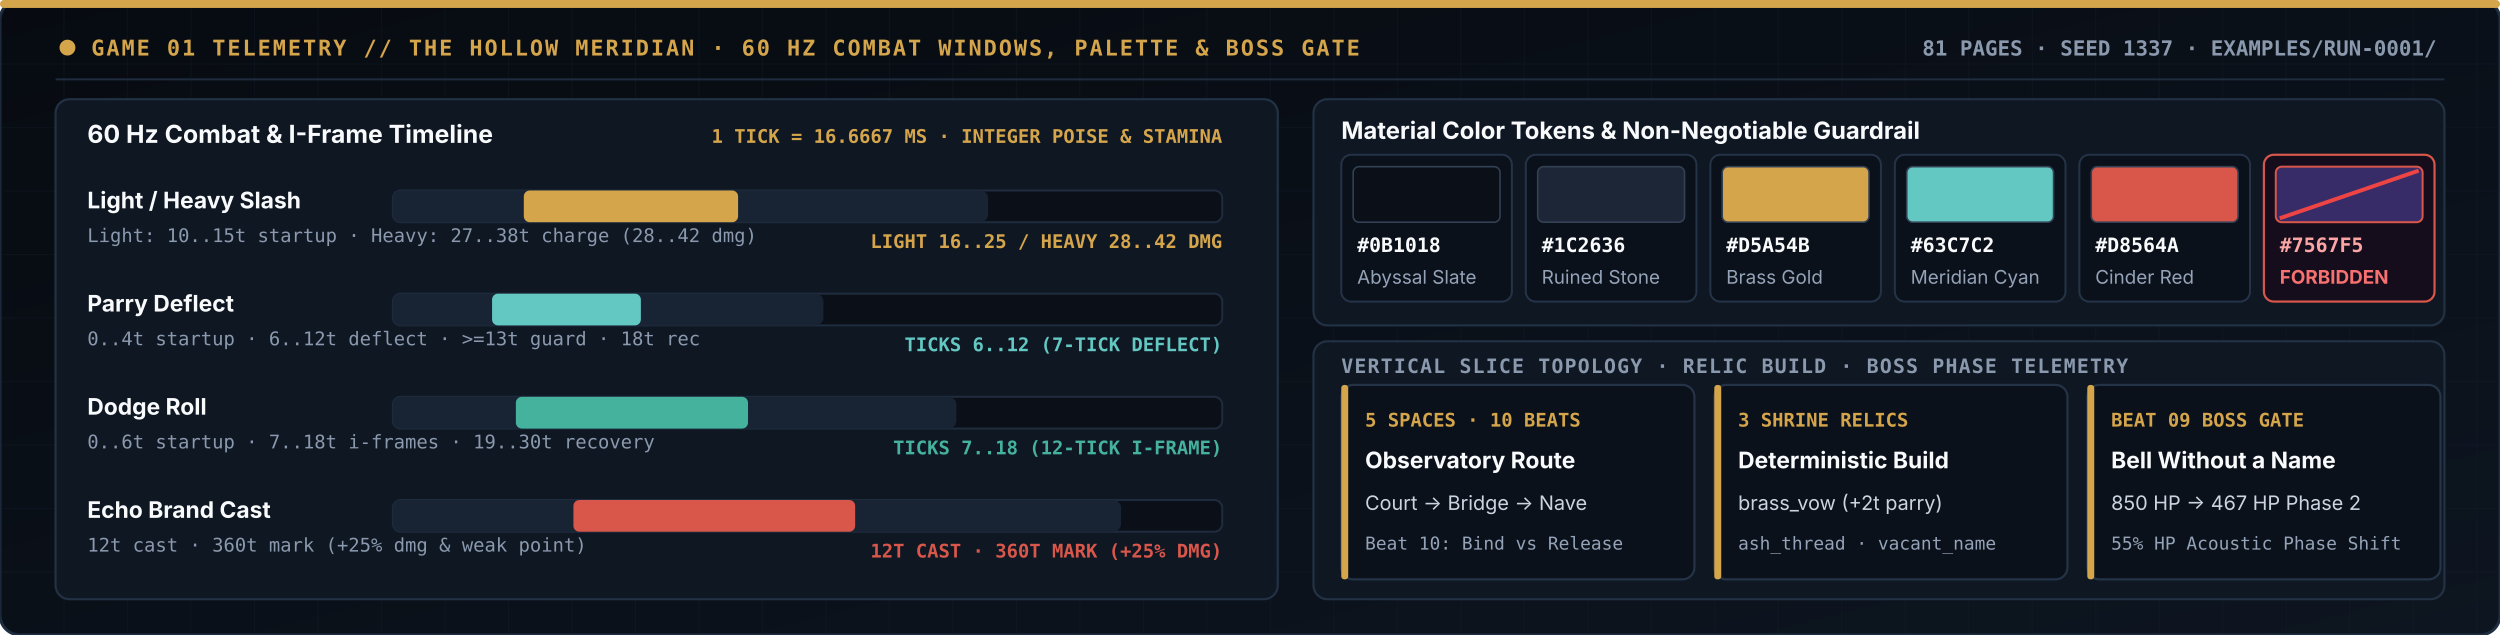
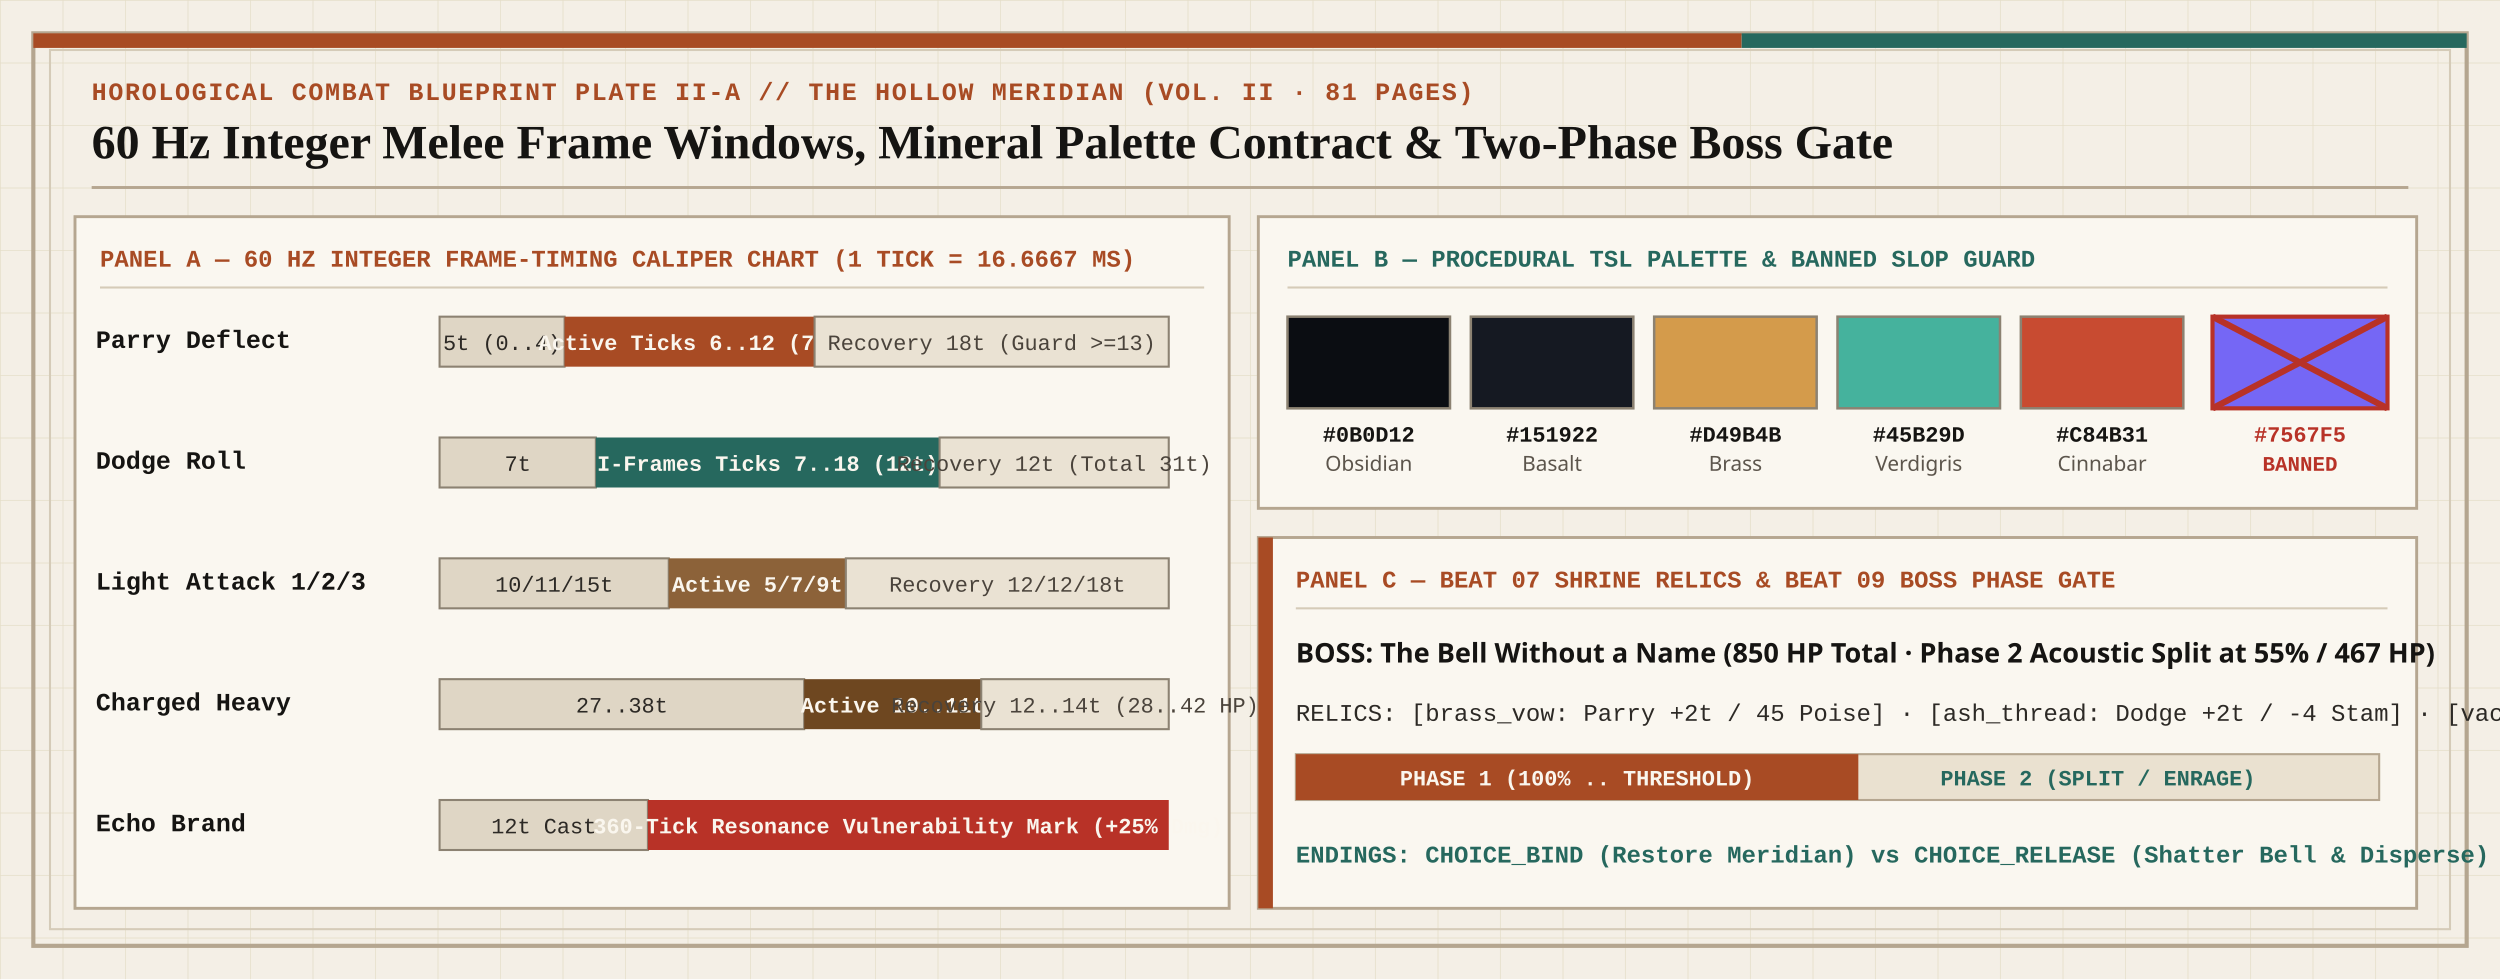
- <svg xmlns="http://www.w3.org/2000/svg" viewBox="0 0 1260 320" width="100%" role="img" aria-label="GAME 01 TELEMETRY // THE HOLLOW MERIDIAN · 60 HZ COMBAT WINDOWS, PALETTE &amp; BOSS GATE">
+ <svg xmlns="http://www.w3.org/2000/svg" viewBox="0 0 1200 470" width="100%" height="100%">
  <defs>
-     <linearGradient id="telBg" x1="0%" y1="0%" x2="100%" y2="100%">
-       <stop offset="0%" stop-color="#070B11" />
-       <stop offset="100%" stop-color="#0D1520" />
-     </linearGradient>
-     <pattern id="telGrid" width="32" height="32" patternUnits="userSpaceOnUse">
-       <path d="M 32 0 L 0 0 0 32" fill="none" stroke="#142030" stroke-width="0.6" stroke-opacity="0.55" />
+     <pattern id="g-grid-1-en" width="30" height="30" patternUnits="userSpaceOnUse">
+       <path d="M 30 0 L 0 0 0 30" fill="none" stroke="#E5DEC9" stroke-width="0.7" />
    </pattern>
  </defs>
-   <rect width="1260" height="320" rx="10" fill="url(#telBg)" stroke="#1E2D40" stroke-width="1.5" />
-   <rect width="1260" height="320" rx="10" fill="url(#telGrid)" />
-   <rect x="0" y="0" width="1260" height="4" rx="2" fill="#D5A54B" />
-   <circle cx="34" cy="24" r="4" fill="#D5A54B" />
-   <text x="46" y="28" fill="#D5A54B" font-family="'JetBrains Mono', 'Fira Code', 'SFMono-Regular', Consolas, monospace" font-size="11" font-weight="700" letter-spacing="1.0">GAME 01 TELEMETRY // THE HOLLOW MERIDIAN · 60 HZ COMBAT WINDOWS, PALETTE &amp; BOSS GATE</text>
-   <text x="1228" y="28" fill="#8A99AD" font-family="'JetBrains Mono', 'Fira Code', 'SFMono-Regular', Consolas, monospace" font-size="10.5" font-weight="600" text-anchor="end">81 PAGES · SEED 1337 · EXAMPLES/RUN-0001/</text>
-   <line x1="28" y1="40" x2="1232" y2="40" stroke="#1E2C3E" stroke-width="1" />
-   <rect x="28" y="50" width="616" height="252" rx="7" fill="#0F1723" stroke="#223144" stroke-width="1.1" />
-   <text x="44" y="72" fill="#F8FAFC" font-family="'Inter', -apple-system, BlinkMacSystemFont, 'Segoe UI', sans-serif" font-size="12.5" font-weight="700">60 Hz Combat &amp; I-Frame Timeline</text>
-   <text x="616" y="72" fill="#D5A54B" font-family="'JetBrains Mono', 'Fira Code', 'SFMono-Regular', Consolas, monospace" font-size="9.5" font-weight="600" text-anchor="end">1 TICK = 16.6667 MS · INTEGER POISE &amp; STAMINA</text>
-   <text x="44" y="105" fill="#F8FAFC" font-family="'Inter', -apple-system, BlinkMacSystemFont, 'Segoe UI', sans-serif" font-size="11.5" font-weight="700">Light / Heavy Slash</text>
-   <text x="44" y="122" fill="#8A99AD" font-family="'JetBrains Mono', 'Fira Code', 'SFMono-Regular', Consolas, monospace" font-size="9.5">Light: 10..15t startup · Heavy: 27..38t charge (28..42 dmg)</text>
-   <rect x="198" y="96" width="418" height="16" rx="4" fill="#0B1018" stroke="#1E2C3E" stroke-width="1" />
-   <rect x="198" y="96" width="300" height="16" rx="4" fill="#182434" />
-   <rect x="264" y="96" width="108" height="16" rx="3" fill="#D5A54B" />
-   <text x="616" y="125" fill="#D5A54B" font-family="'JetBrains Mono', 'Fira Code', 'SFMono-Regular', Consolas, monospace" font-size="9.5" font-weight="700" text-anchor="end">LIGHT 16..25 / HEAVY 28..42 DMG</text>
-   <text x="44" y="157" fill="#F8FAFC" font-family="'Inter', -apple-system, BlinkMacSystemFont, 'Segoe UI', sans-serif" font-size="11.5" font-weight="700">Parry Deflect</text>
-   <text x="44" y="174" fill="#8A99AD" font-family="'JetBrains Mono', 'Fira Code', 'SFMono-Regular', Consolas, monospace" font-size="9.5">0..4t startup · 6..12t deflect · &gt;=13t guard · 18t rec</text>
-   <rect x="198" y="148" width="418" height="16" rx="4" fill="#0B1018" stroke="#1E2C3E" stroke-width="1" />
-   <rect x="198" y="148" width="217" height="16" rx="4" fill="#182434" />
-   <rect x="248" y="148" width="75" height="16" rx="3" fill="#63C7C2" />
-   <text x="616" y="177" fill="#63C7C2" font-family="'JetBrains Mono', 'Fira Code', 'SFMono-Regular', Consolas, monospace" font-size="9.5" font-weight="700" text-anchor="end">TICKS 6..12 (7-TICK DEFLECT)</text>
-   <text x="44" y="209" fill="#F8FAFC" font-family="'Inter', -apple-system, BlinkMacSystemFont, 'Segoe UI', sans-serif" font-size="11.5" font-weight="700">Dodge Roll</text>
-   <text x="44" y="226" fill="#8A99AD" font-family="'JetBrains Mono', 'Fira Code', 'SFMono-Regular', Consolas, monospace" font-size="9.5">0..6t startup · 7..18t i-frames · 19..30t recovery</text>
-   <rect x="198" y="200" width="418" height="16" rx="4" fill="#0B1018" stroke="#1E2C3E" stroke-width="1" />
-   <rect x="198" y="200" width="284" height="16" rx="4" fill="#182434" />
-   <rect x="260" y="200" width="117" height="16" rx="3" fill="#45B29D" />
-   <text x="616" y="229" fill="#45B29D" font-family="'JetBrains Mono', 'Fira Code', 'SFMono-Regular', Consolas, monospace" font-size="9.5" font-weight="700" text-anchor="end">TICKS 7..18 (12-TICK I-FRAME)</text>
-   <text x="44" y="261" fill="#F8FAFC" font-family="'Inter', -apple-system, BlinkMacSystemFont, 'Segoe UI', sans-serif" font-size="11.5" font-weight="700">Echo Brand Cast</text>
-   <text x="44" y="278" fill="#8A99AD" font-family="'JetBrains Mono', 'Fira Code', 'SFMono-Regular', Consolas, monospace" font-size="9.5">12t cast · 360t mark (+25% dmg &amp; weak point)</text>
-   <rect x="198" y="252" width="418" height="16" rx="4" fill="#0B1018" stroke="#1E2C3E" stroke-width="1" />
-   <rect x="198" y="252" width="367" height="16" rx="4" fill="#182434" />
-   <rect x="289" y="252" width="142" height="16" rx="3" fill="#D8564A" />
-   <text x="616" y="281" fill="#D8564A" font-family="'JetBrains Mono', 'Fira Code', 'SFMono-Regular', Consolas, monospace" font-size="9.5" font-weight="700" text-anchor="end">12T CAST · 360T MARK (+25% DMG)</text>
-   <rect x="662" y="50" width="570" height="114" rx="7" fill="#0F1723" stroke="#223144" stroke-width="1.1" />
-   <text x="676" y="70" fill="#F8FAFC" font-family="'Inter', -apple-system, BlinkMacSystemFont, 'Segoe UI', sans-serif" font-size="12" font-weight="700">Material Color Tokens &amp; Non-Negotiable Guardrail</text>
-   <g transform="translate(676, 78)">
-     <rect x="0" y="0" width="86" height="74" rx="5" fill="#0B111A" stroke="#243347" stroke-width="1" />
-     <rect x="6" y="6" width="74" height="28" rx="3" fill="#0B1018" stroke="#334155" stroke-width="0.8" />
-     <text x="8" y="49" fill="#F8FAFC" font-family="'JetBrains Mono', 'Fira Code', 'SFMono-Regular', Consolas, monospace" font-size="10" font-weight="700">#0B1018</text>
-     <text x="8" y="65" fill="#94A3B8" font-family="'Inter', -apple-system, BlinkMacSystemFont, 'Segoe UI', sans-serif" font-size="9.5">Abyssal Slate</text>
+   <rect width="1200" height="470" fill="#F4EFE6" />
+   <rect width="1200" height="470" fill="url(#g-grid-1-en)" />
+   <rect x="16" y="16" width="1168" height="438" fill="none" stroke="#B5A690" stroke-width="2" />
+   <rect x="24" y="24" width="1152" height="422" fill="none" stroke="#D5CBB8" stroke-width="1" />
+   <rect x="16" y="16" width="820" height="7" fill="#A84B24" />
+   <rect x="836" y="16" width="348" height="7" fill="#26685E" />
+   <text x="44" y="48" font-family="'Consolas', 'JetBrains Mono', 'SFMono-Regular', 'Courier New', monospace" font-size="12" font-weight="700" fill="#A84B24" letter-spacing="0.8">HOROLOGICAL COMBAT BLUEPRINT PLATE II-A  //  THE HOLLOW MERIDIAN (VOL. II · 81 PAGES)</text>
+   <text x="44" y="76" font-family="'Georgia', 'Times New Roman', 'Noto Serif CJK SC', 'Source Han Serif SC', 'Yu Mincho', 'Hiragino Mincho ProN', 'Batang', serif" font-size="23" font-weight="700" fill="#151412">60 Hz Integer Melee Frame Windows, Mineral Palette Contract &amp; Two-Phase Boss Gate</text>
+   <line x1="44" y1="90" x2="1156" y2="90" stroke="#B5A690" stroke-width="1.4" />
+   <rect x="36" y="104" width="554" height="332" fill="#FAF7F0" stroke="#B5A690" stroke-width="1.4" />
+   <text x="48" y="128" font-family="'Consolas', 'JetBrains Mono', 'SFMono-Regular', 'Courier New', monospace" font-size="11.5" font-weight="700" fill="#A84B24">PANEL A — 60 HZ INTEGER FRAME-TIMING CALIPER CHART (1 TICK = 16.6667 MS)</text>
+   <line x1="48" y1="138" x2="578" y2="138" stroke="#D5CBB8" stroke-width="1" />
+   <g transform="translate(46, 152)">
+     <text x="0" y="15" font-family="'Consolas', 'JetBrains Mono', 'SFMono-Regular', 'Courier New', monospace" font-size="12" font-weight="700" fill="#151412">Parry Deflect</text>
+     <rect x="165" y="0" width="60" height="24" fill="#DFD6C5" stroke="#8C8272" stroke-width="1" />
+     <text x="195.0" y="16" text-anchor="middle" font-family="'Consolas', 'JetBrains Mono', 'SFMono-Regular', 'Courier New', monospace" font-size="10.5" fill="#2C2925">5t (0..4)</text>
+     <rect x="225" y="0" width="120" height="24" fill="#A84B24" />
+     <text x="285.0" y="16" text-anchor="middle" font-family="'Consolas', 'JetBrains Mono', 'SFMono-Regular', 'Courier New', monospace" font-size="10.5" font-weight="700" fill="#FAF6EE">Active Ticks 6..12 (7t)</text>
+     <rect x="345" y="0" width="170" height="24" fill="#EAE2D3" stroke="#8C8272" stroke-width="1" />
+     <text x="430.0" y="16" text-anchor="middle" font-family="'Consolas', 'JetBrains Mono', 'SFMono-Regular', 'Courier New', monospace" font-size="10.5" fill="#4A433B">Recovery 18t (Guard &gt;=13)</text>
  </g>
-   <g transform="translate(769, 78)">
-     <rect x="0" y="0" width="86" height="74" rx="5" fill="#0B111A" stroke="#243347" stroke-width="1" />
-     <rect x="6" y="6" width="74" height="28" rx="3" fill="#1C2636" stroke="#334155" stroke-width="0.8" />
-     <text x="8" y="49" fill="#F8FAFC" font-family="'JetBrains Mono', 'Fira Code', 'SFMono-Regular', Consolas, monospace" font-size="10" font-weight="700">#1C2636</text>
-     <text x="8" y="65" fill="#94A3B8" font-family="'Inter', -apple-system, BlinkMacSystemFont, 'Segoe UI', sans-serif" font-size="9.5">Ruined Stone</text>
+   <g transform="translate(46, 210)">
+     <text x="0" y="15" font-family="'Consolas', 'JetBrains Mono', 'SFMono-Regular', 'Courier New', monospace" font-size="12" font-weight="700" fill="#151412">Dodge Roll</text>
+     <rect x="165" y="0" width="75" height="24" fill="#DFD6C5" stroke="#8C8272" stroke-width="1" />
+     <text x="202.5" y="16" text-anchor="middle" font-family="'Consolas', 'JetBrains Mono', 'SFMono-Regular', 'Courier New', monospace" font-size="10.5" fill="#2C2925">7t</text>
+     <rect x="240" y="0" width="165" height="24" fill="#26685E" />
+     <text x="322.5" y="16" text-anchor="middle" font-family="'Consolas', 'JetBrains Mono', 'SFMono-Regular', 'Courier New', monospace" font-size="10.5" font-weight="700" fill="#FAF6EE">I-Frames Ticks 7..18 (12t)</text>
+     <rect x="405" y="0" width="110" height="24" fill="#EAE2D3" stroke="#8C8272" stroke-width="1" />
+     <text x="460.0" y="16" text-anchor="middle" font-family="'Consolas', 'JetBrains Mono', 'SFMono-Regular', 'Courier New', monospace" font-size="10.5" fill="#4A433B">Recovery 12t (Total 31t)</text>
  </g>
-   <g transform="translate(862, 78)">
-     <rect x="0" y="0" width="86" height="74" rx="5" fill="#0B111A" stroke="#243347" stroke-width="1" />
-     <rect x="6" y="6" width="74" height="28" rx="3" fill="#D5A54B" stroke="#334155" stroke-width="0.8" />
-     <text x="8" y="49" fill="#F8FAFC" font-family="'JetBrains Mono', 'Fira Code', 'SFMono-Regular', Consolas, monospace" font-size="10" font-weight="700">#D5A54B</text>
-     <text x="8" y="65" fill="#94A3B8" font-family="'Inter', -apple-system, BlinkMacSystemFont, 'Segoe UI', sans-serif" font-size="9.5">Brass Gold</text>
+   <g transform="translate(46, 268)">
+     <text x="0" y="15" font-family="'Consolas', 'JetBrains Mono', 'SFMono-Regular', 'Courier New', monospace" font-size="12" font-weight="700" fill="#151412">Light Attack 1/2/3</text>
+     <rect x="165" y="0" width="110" height="24" fill="#DFD6C5" stroke="#8C8272" stroke-width="1" />
+     <text x="220.0" y="16" text-anchor="middle" font-family="'Consolas', 'JetBrains Mono', 'SFMono-Regular', 'Courier New', monospace" font-size="10.5" fill="#2C2925">10/11/15t</text>
+     <rect x="275" y="0" width="85" height="24" fill="#8C6239" />
+     <text x="317.5" y="16" text-anchor="middle" font-family="'Consolas', 'JetBrains Mono', 'SFMono-Regular', 'Courier New', monospace" font-size="10.5" font-weight="700" fill="#FAF6EE">Active 5/7/9t</text>
+     <rect x="360" y="0" width="155" height="24" fill="#EAE2D3" stroke="#8C8272" stroke-width="1" />
+     <text x="437.5" y="16" text-anchor="middle" font-family="'Consolas', 'JetBrains Mono', 'SFMono-Regular', 'Courier New', monospace" font-size="10.5" fill="#4A433B">Recovery 12/12/18t</text>
  </g>
-   <g transform="translate(955, 78)">
-     <rect x="0" y="0" width="86" height="74" rx="5" fill="#0B111A" stroke="#243347" stroke-width="1" />
-     <rect x="6" y="6" width="74" height="28" rx="3" fill="#63C7C2" stroke="#334155" stroke-width="0.8" />
-     <text x="8" y="49" fill="#F8FAFC" font-family="'JetBrains Mono', 'Fira Code', 'SFMono-Regular', Consolas, monospace" font-size="10" font-weight="700">#63C7C2</text>
-     <text x="8" y="65" fill="#94A3B8" font-family="'Inter', -apple-system, BlinkMacSystemFont, 'Segoe UI', sans-serif" font-size="9.5">Meridian Cyan</text>
+   <g transform="translate(46, 326)">
+     <text x="0" y="15" font-family="'Consolas', 'JetBrains Mono', 'SFMono-Regular', 'Courier New', monospace" font-size="12" font-weight="700" fill="#151412">Charged Heavy</text>
+     <rect x="165" y="0" width="175" height="24" fill="#DFD6C5" stroke="#8C8272" stroke-width="1" />
+     <text x="252.5" y="16" text-anchor="middle" font-family="'Consolas', 'JetBrains Mono', 'SFMono-Regular', 'Courier New', monospace" font-size="10.5" fill="#2C2925">27..38t</text>
+     <rect x="340" y="0" width="85" height="24" fill="#6E4720" />
+     <text x="382.5" y="16" text-anchor="middle" font-family="'Consolas', 'JetBrains Mono', 'SFMono-Regular', 'Courier New', monospace" font-size="10.5" font-weight="700" fill="#FAF6EE">Active 10..11t</text>
+     <rect x="425" y="0" width="90" height="24" fill="#EAE2D3" stroke="#8C8272" stroke-width="1" />
+     <text x="470.0" y="16" text-anchor="middle" font-family="'Consolas', 'JetBrains Mono', 'SFMono-Regular', 'Courier New', monospace" font-size="10.5" fill="#4A433B">Recovery 12..14t (28..42 HP)</text>
  </g>
-   <g transform="translate(1048, 78)">
-     <rect x="0" y="0" width="86" height="74" rx="5" fill="#0B111A" stroke="#243347" stroke-width="1" />
-     <rect x="6" y="6" width="74" height="28" rx="3" fill="#D8564A" stroke="#334155" stroke-width="0.8" />
-     <text x="8" y="49" fill="#F8FAFC" font-family="'JetBrains Mono', 'Fira Code', 'SFMono-Regular', Consolas, monospace" font-size="10" font-weight="700">#D8564A</text>
-     <text x="8" y="65" fill="#94A3B8" font-family="'Inter', -apple-system, BlinkMacSystemFont, 'Segoe UI', sans-serif" font-size="9.5">Cinder Red</text>
+   <g transform="translate(46, 384)">
+     <text x="0" y="15" font-family="'Consolas', 'JetBrains Mono', 'SFMono-Regular', 'Courier New', monospace" font-size="12" font-weight="700" fill="#151412">Echo Brand</text>
+     <rect x="165" y="0" width="100" height="24" fill="#DFD6C5" stroke="#8C8272" stroke-width="1" />
+     <text x="215.0" y="16" text-anchor="middle" font-family="'Consolas', 'JetBrains Mono', 'SFMono-Regular', 'Courier New', monospace" font-size="10.5" fill="#2C2925">12t Cast</text>
+     <rect x="265" y="0" width="250" height="24" fill="#B83227" />
+     <text x="390.0" y="16" text-anchor="middle" font-family="'Consolas', 'JetBrains Mono', 'SFMono-Regular', 'Courier New', monospace" font-size="10.5" font-weight="700" fill="#FAF6EE">360-Tick Resonance Vulnerability Mark (+25% Dmg)</text>
  </g>
-   <g transform="translate(1141, 78)">
-     <rect x="0" y="0" width="86" height="74" rx="5" fill="#160D1C" stroke="#D8564A" stroke-width="1.1" />
-     <rect x="6" y="6" width="74" height="28" rx="3" fill="#7567F5" fill-opacity="0.35" stroke="#D8564A" stroke-width="1" />
-     <line x1="8" y1="32" x2="78" y2="8" stroke="#EF4444" stroke-width="2" />
-     <text x="8" y="49" fill="#FCA5A5" font-family="'JetBrains Mono', 'Fira Code', 'SFMono-Regular', Consolas, monospace" font-size="10" font-weight="700">#7567F5</text>
-     <text x="8" y="65" fill="#F87171" font-family="'Inter', -apple-system, BlinkMacSystemFont, 'Segoe UI', sans-serif" font-size="9.5" font-weight="700">FORBIDDEN</text>
+   <rect x="604" y="104" width="556" height="140" fill="#FAF7F0" stroke="#B5A690" stroke-width="1.4" />
+   <text x="618" y="128" font-family="'Consolas', 'JetBrains Mono', 'SFMono-Regular', 'Courier New', monospace" font-size="11.5" font-weight="700" fill="#26685E">PANEL B — PROCEDURAL TSL PALETTE &amp; BANNED SLOP GUARD</text>
+   <line x1="618" y1="138" x2="1146" y2="138" stroke="#D5CBB8" stroke-width="1" />
+   <g transform="translate(618, 152)">
+     <rect width="78" height="44" fill="#0B0D12" stroke="#8C8272" stroke-width="1.2" />
+     <text x="39" y="60" text-anchor="middle" font-family="'Consolas', 'JetBrains Mono', 'SFMono-Regular', 'Courier New', monospace" font-size="10.5" font-weight="700" fill="#151412">#0B0D12</text>
+     <text x="39" y="74" text-anchor="middle" font-family="'Segoe UI', -apple-system, 'PingFang SC', 'Microsoft YaHei', 'Hiragino Sans', 'Yu Gothic', 'Malgun Gothic', sans-serif" font-size="10" fill="#5C554C">Obsidian</text>
  </g>
-   <rect x="662" y="172" width="570" height="130" rx="7" fill="#0F1723" stroke="#223144" stroke-width="1.1" />
-   <text x="676" y="188" fill="#8A99AD" font-family="'JetBrains Mono', 'Fira Code', 'SFMono-Regular', Consolas, monospace" font-size="10" font-weight="700" letter-spacing="0.6">VERTICAL SLICE TOPOLOGY · RELIC BUILD · BOSS PHASE TELEMETRY</text>
-   <g transform="translate(676, 194)">
-     <rect x="0" y="0" width="178" height="98" rx="6" fill="#0B111A" stroke="#243347" stroke-width="1.1" />
-     <rect x="0" y="0" width="3.5" height="98" rx="1.5" fill="#D5A54B" />
-     <text x="12" y="21" fill="#D5A54B" font-family="'JetBrains Mono', 'Fira Code', 'SFMono-Regular', Consolas, monospace" font-size="9.5" font-weight="700">5 SPACES · 10 BEATS</text>
-     <text x="12" y="42" fill="#F8FAFC" font-family="'Inter', -apple-system, BlinkMacSystemFont, 'Segoe UI', sans-serif" font-size="11.5" font-weight="700">Observatory Route</text>
-     <text x="12" y="63" fill="#CBD5E1" font-family="'Inter', -apple-system, BlinkMacSystemFont, 'Segoe UI', sans-serif" font-size="10">Court -&gt; Bridge -&gt; Nave</text>
-     <text x="12" y="83" fill="#94A3B8" font-family="'JetBrains Mono', 'Fira Code', 'SFMono-Regular', Consolas, monospace" font-size="9">Beat 10: Bind vs Release</text>
+   <g transform="translate(706, 152)">
+     <rect width="78" height="44" fill="#151922" stroke="#8C8272" stroke-width="1.2" />
+     <text x="39" y="60" text-anchor="middle" font-family="'Consolas', 'JetBrains Mono', 'SFMono-Regular', 'Courier New', monospace" font-size="10.5" font-weight="700" fill="#151412">#151922</text>
+     <text x="39" y="74" text-anchor="middle" font-family="'Segoe UI', -apple-system, 'PingFang SC', 'Microsoft YaHei', 'Hiragino Sans', 'Yu Gothic', 'Malgun Gothic', sans-serif" font-size="10" fill="#5C554C">Basalt</text>
  </g>
-   <g transform="translate(864, 194)">
-     <rect x="0" y="0" width="178" height="98" rx="6" fill="#0B111A" stroke="#243347" stroke-width="1.1" />
-     <rect x="0" y="0" width="3.5" height="98" rx="1.5" fill="#D5A54B" />
-     <text x="12" y="21" fill="#D5A54B" font-family="'JetBrains Mono', 'Fira Code', 'SFMono-Regular', Consolas, monospace" font-size="9.5" font-weight="700">3 SHRINE RELICS</text>
-     <text x="12" y="42" fill="#F8FAFC" font-family="'Inter', -apple-system, BlinkMacSystemFont, 'Segoe UI', sans-serif" font-size="11.5" font-weight="700">Deterministic Build</text>
-     <text x="12" y="63" fill="#CBD5E1" font-family="'Inter', -apple-system, BlinkMacSystemFont, 'Segoe UI', sans-serif" font-size="10">brass_vow (+2t parry)</text>
-     <text x="12" y="83" fill="#94A3B8" font-family="'JetBrains Mono', 'Fira Code', 'SFMono-Regular', Consolas, monospace" font-size="9">ash_thread · vacant_name</text>
+   <g transform="translate(794, 152)">
+     <rect width="78" height="44" fill="#D49B4B" stroke="#8C8272" stroke-width="1.2" />
+     <text x="39" y="60" text-anchor="middle" font-family="'Consolas', 'JetBrains Mono', 'SFMono-Regular', 'Courier New', monospace" font-size="10.5" font-weight="700" fill="#151412">#D49B4B</text>
+     <text x="39" y="74" text-anchor="middle" font-family="'Segoe UI', -apple-system, 'PingFang SC', 'Microsoft YaHei', 'Hiragino Sans', 'Yu Gothic', 'Malgun Gothic', sans-serif" font-size="10" fill="#5C554C">Brass</text>
  </g>
-   <g transform="translate(1052, 194)">
-     <rect x="0" y="0" width="178" height="98" rx="6" fill="#0B111A" stroke="#243347" stroke-width="1.1" />
-     <rect x="0" y="0" width="3.5" height="98" rx="1.5" fill="#D5A54B" />
-     <text x="12" y="21" fill="#D5A54B" font-family="'JetBrains Mono', 'Fira Code', 'SFMono-Regular', Consolas, monospace" font-size="9.5" font-weight="700">BEAT 09 BOSS GATE</text>
-     <text x="12" y="42" fill="#F8FAFC" font-family="'Inter', -apple-system, BlinkMacSystemFont, 'Segoe UI', sans-serif" font-size="11.5" font-weight="700">Bell Without a Name</text>
-     <text x="12" y="63" fill="#CBD5E1" font-family="'Inter', -apple-system, BlinkMacSystemFont, 'Segoe UI', sans-serif" font-size="10">850 HP -&gt; 467 HP Phase 2</text>
-     <text x="12" y="83" fill="#94A3B8" font-family="'JetBrains Mono', 'Fira Code', 'SFMono-Regular', Consolas, monospace" font-size="9">55% HP Acoustic Phase Shift</text>
+   <g transform="translate(882, 152)">
+     <rect width="78" height="44" fill="#45B29D" stroke="#8C8272" stroke-width="1.2" />
+     <text x="39" y="60" text-anchor="middle" font-family="'Consolas', 'JetBrains Mono', 'SFMono-Regular', 'Courier New', monospace" font-size="10.5" font-weight="700" fill="#151412">#45B29D</text>
+     <text x="39" y="74" text-anchor="middle" font-family="'Segoe UI', -apple-system, 'PingFang SC', 'Microsoft YaHei', 'Hiragino Sans', 'Yu Gothic', 'Malgun Gothic', sans-serif" font-size="10" fill="#5C554C">Verdigris</text>
  </g>
+   <g transform="translate(970, 152)">
+     <rect width="78" height="44" fill="#C84B31" stroke="#8C8272" stroke-width="1.2" />
+     <text x="39" y="60" text-anchor="middle" font-family="'Consolas', 'JetBrains Mono', 'SFMono-Regular', 'Courier New', monospace" font-size="10.5" font-weight="700" fill="#151412">#C84B31</text>
+     <text x="39" y="74" text-anchor="middle" font-family="'Segoe UI', -apple-system, 'PingFang SC', 'Microsoft YaHei', 'Hiragino Sans', 'Yu Gothic', 'Malgun Gothic', sans-serif" font-size="10" fill="#5C554C">Cinnabar</text>
+   </g>
+   <g transform="translate(1062, 152)">
+     <rect width="84" height="44" fill="#7567F5" stroke="#B83227" stroke-width="2" />
+     <line x1="0" y1="0" x2="84" y2="44" stroke="#B83227" stroke-width="3" />
+     <line x1="84" y1="0" x2="0" y2="44" stroke="#B83227" stroke-width="3" />
+     <text x="42" y="60" text-anchor="middle" font-family="'Consolas', 'JetBrains Mono', 'SFMono-Regular', 'Courier New', monospace" font-size="10.5" font-weight="700" fill="#B83227">#7567F5</text>
+     <text x="42" y="74" text-anchor="middle" font-family="'Consolas', 'JetBrains Mono', 'SFMono-Regular', 'Courier New', monospace" font-size="10" font-weight="700" fill="#B83227">BANNED</text>
+   </g>
+   <rect x="604" y="258" width="556" height="178" fill="#FAF7F0" stroke="#B5A690" stroke-width="1.4" />
+   <rect x="604" y="258" width="7" height="178" fill="#A84B24" />
+   <text x="622" y="282" font-family="'Consolas', 'JetBrains Mono', 'SFMono-Regular', 'Courier New', monospace" font-size="11.5" font-weight="700" fill="#A84B24">PANEL C — BEAT 07 SHRINE RELICS &amp; BEAT 09 BOSS PHASE GATE</text>
+   <line x1="622" y1="292" x2="1146" y2="292" stroke="#D5CBB8" stroke-width="1" />
+   <text x="622" y="318" font-family="'Segoe UI', -apple-system, 'PingFang SC', 'Microsoft YaHei', 'Hiragino Sans', 'Yu Gothic', 'Malgun Gothic', sans-serif" font-size="13" font-weight="700" fill="#151412">BOSS: The Bell Without a Name (850 HP Total · Phase 2 Acoustic Split at 55% / 467 HP)</text>
+   <text x="622" y="346" font-family="'Consolas', 'JetBrains Mono', 'SFMono-Regular', 'Courier New', monospace" font-size="11.5" fill="#2C2925">RELICS: [brass_vow: Parry +2t / 45 Poise] · [ash_thread: Dodge +2t / -4 Stam] · [vacant_name: Brand 540t / 60 Res]</text>
+   <rect x="622" y="362" width="520" height="22" fill="#EAE1D0" stroke="#B5A690" stroke-width="1" />
+   <rect x="622" y="362" width="270" height="22" fill="#A84B24" />
+   <text x="757" y="377" text-anchor="middle" font-family="'Consolas', 'JetBrains Mono', 'SFMono-Regular', 'Courier New', monospace" font-size="10.5" font-weight="700" fill="#FAF6EE">PHASE 1 (100% .. THRESHOLD)</text>
+   <text x="1007" y="377" text-anchor="middle" font-family="'Consolas', 'JetBrains Mono', 'SFMono-Regular', 'Courier New', monospace" font-size="10.5" font-weight="700" fill="#26685E">PHASE 2 (SPLIT / ENRAGE)</text>
+   <text x="622" y="414" font-family="'Consolas', 'JetBrains Mono', 'SFMono-Regular', 'Courier New', monospace" font-size="11.5" font-weight="700" fill="#26685E">ENDINGS: CHOICE_BIND (Restore Meridian)  vs  CHOICE_RELEASE (Shatter Bell &amp; Disperse)</text>
</svg>
